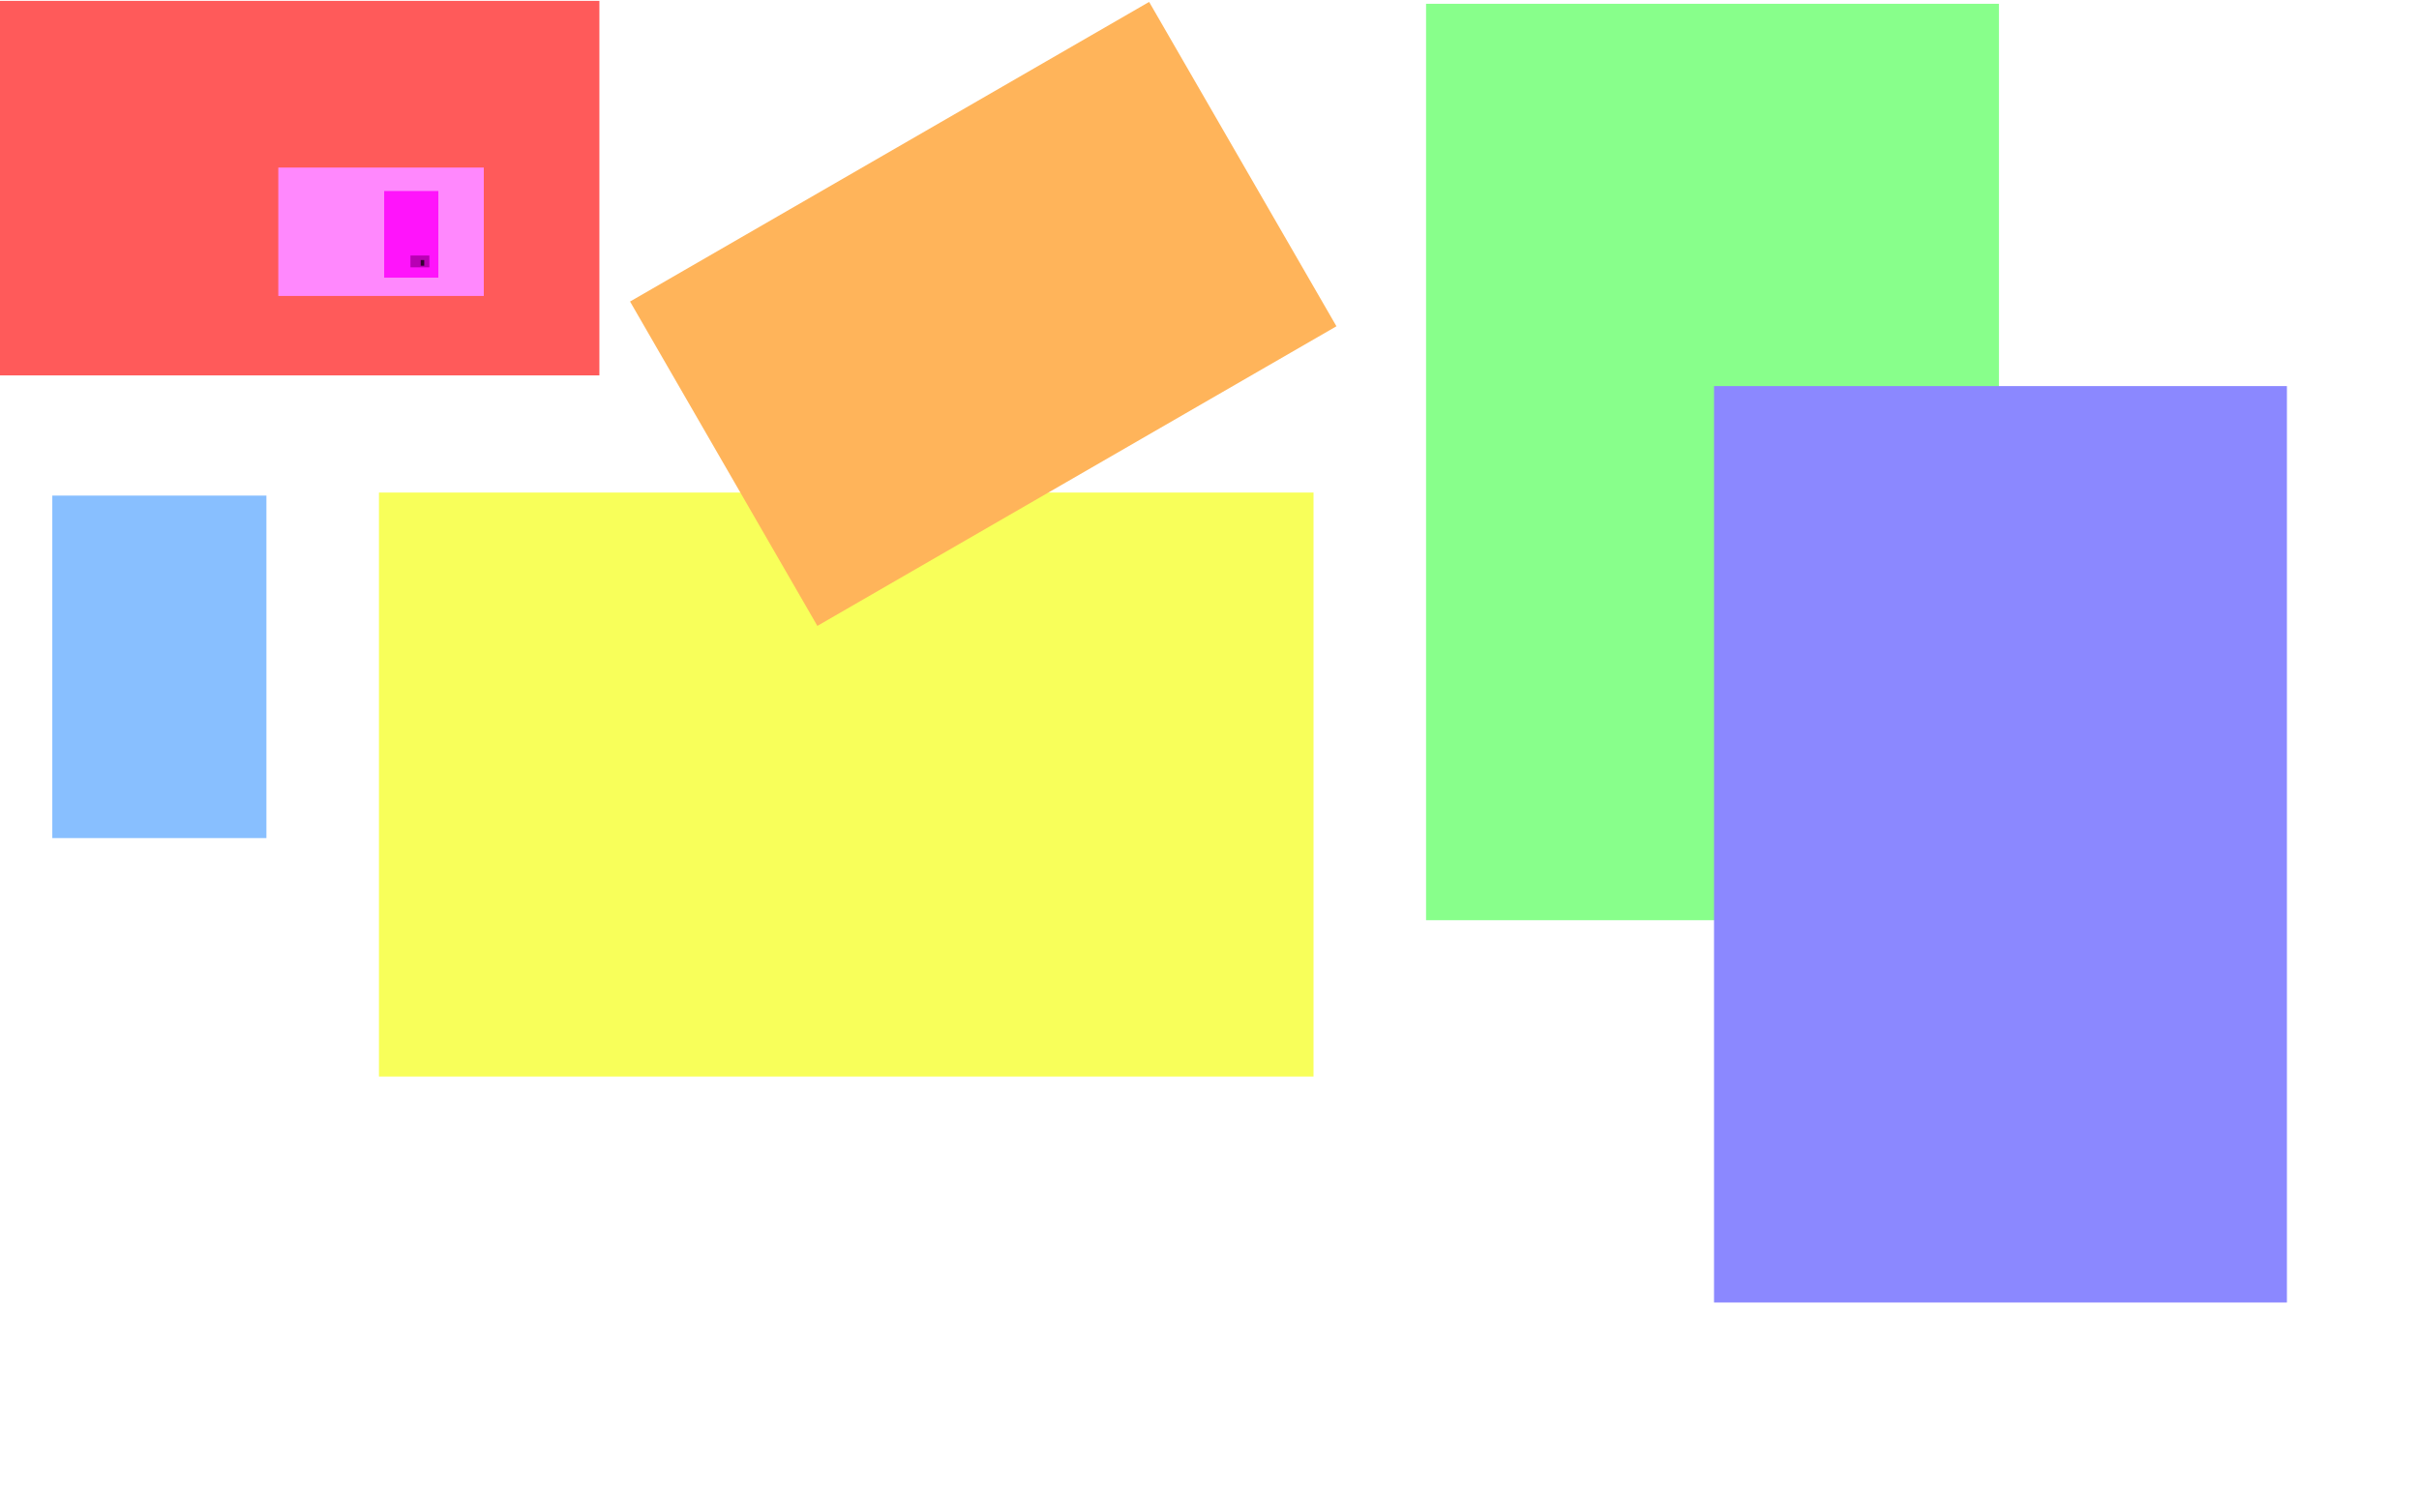
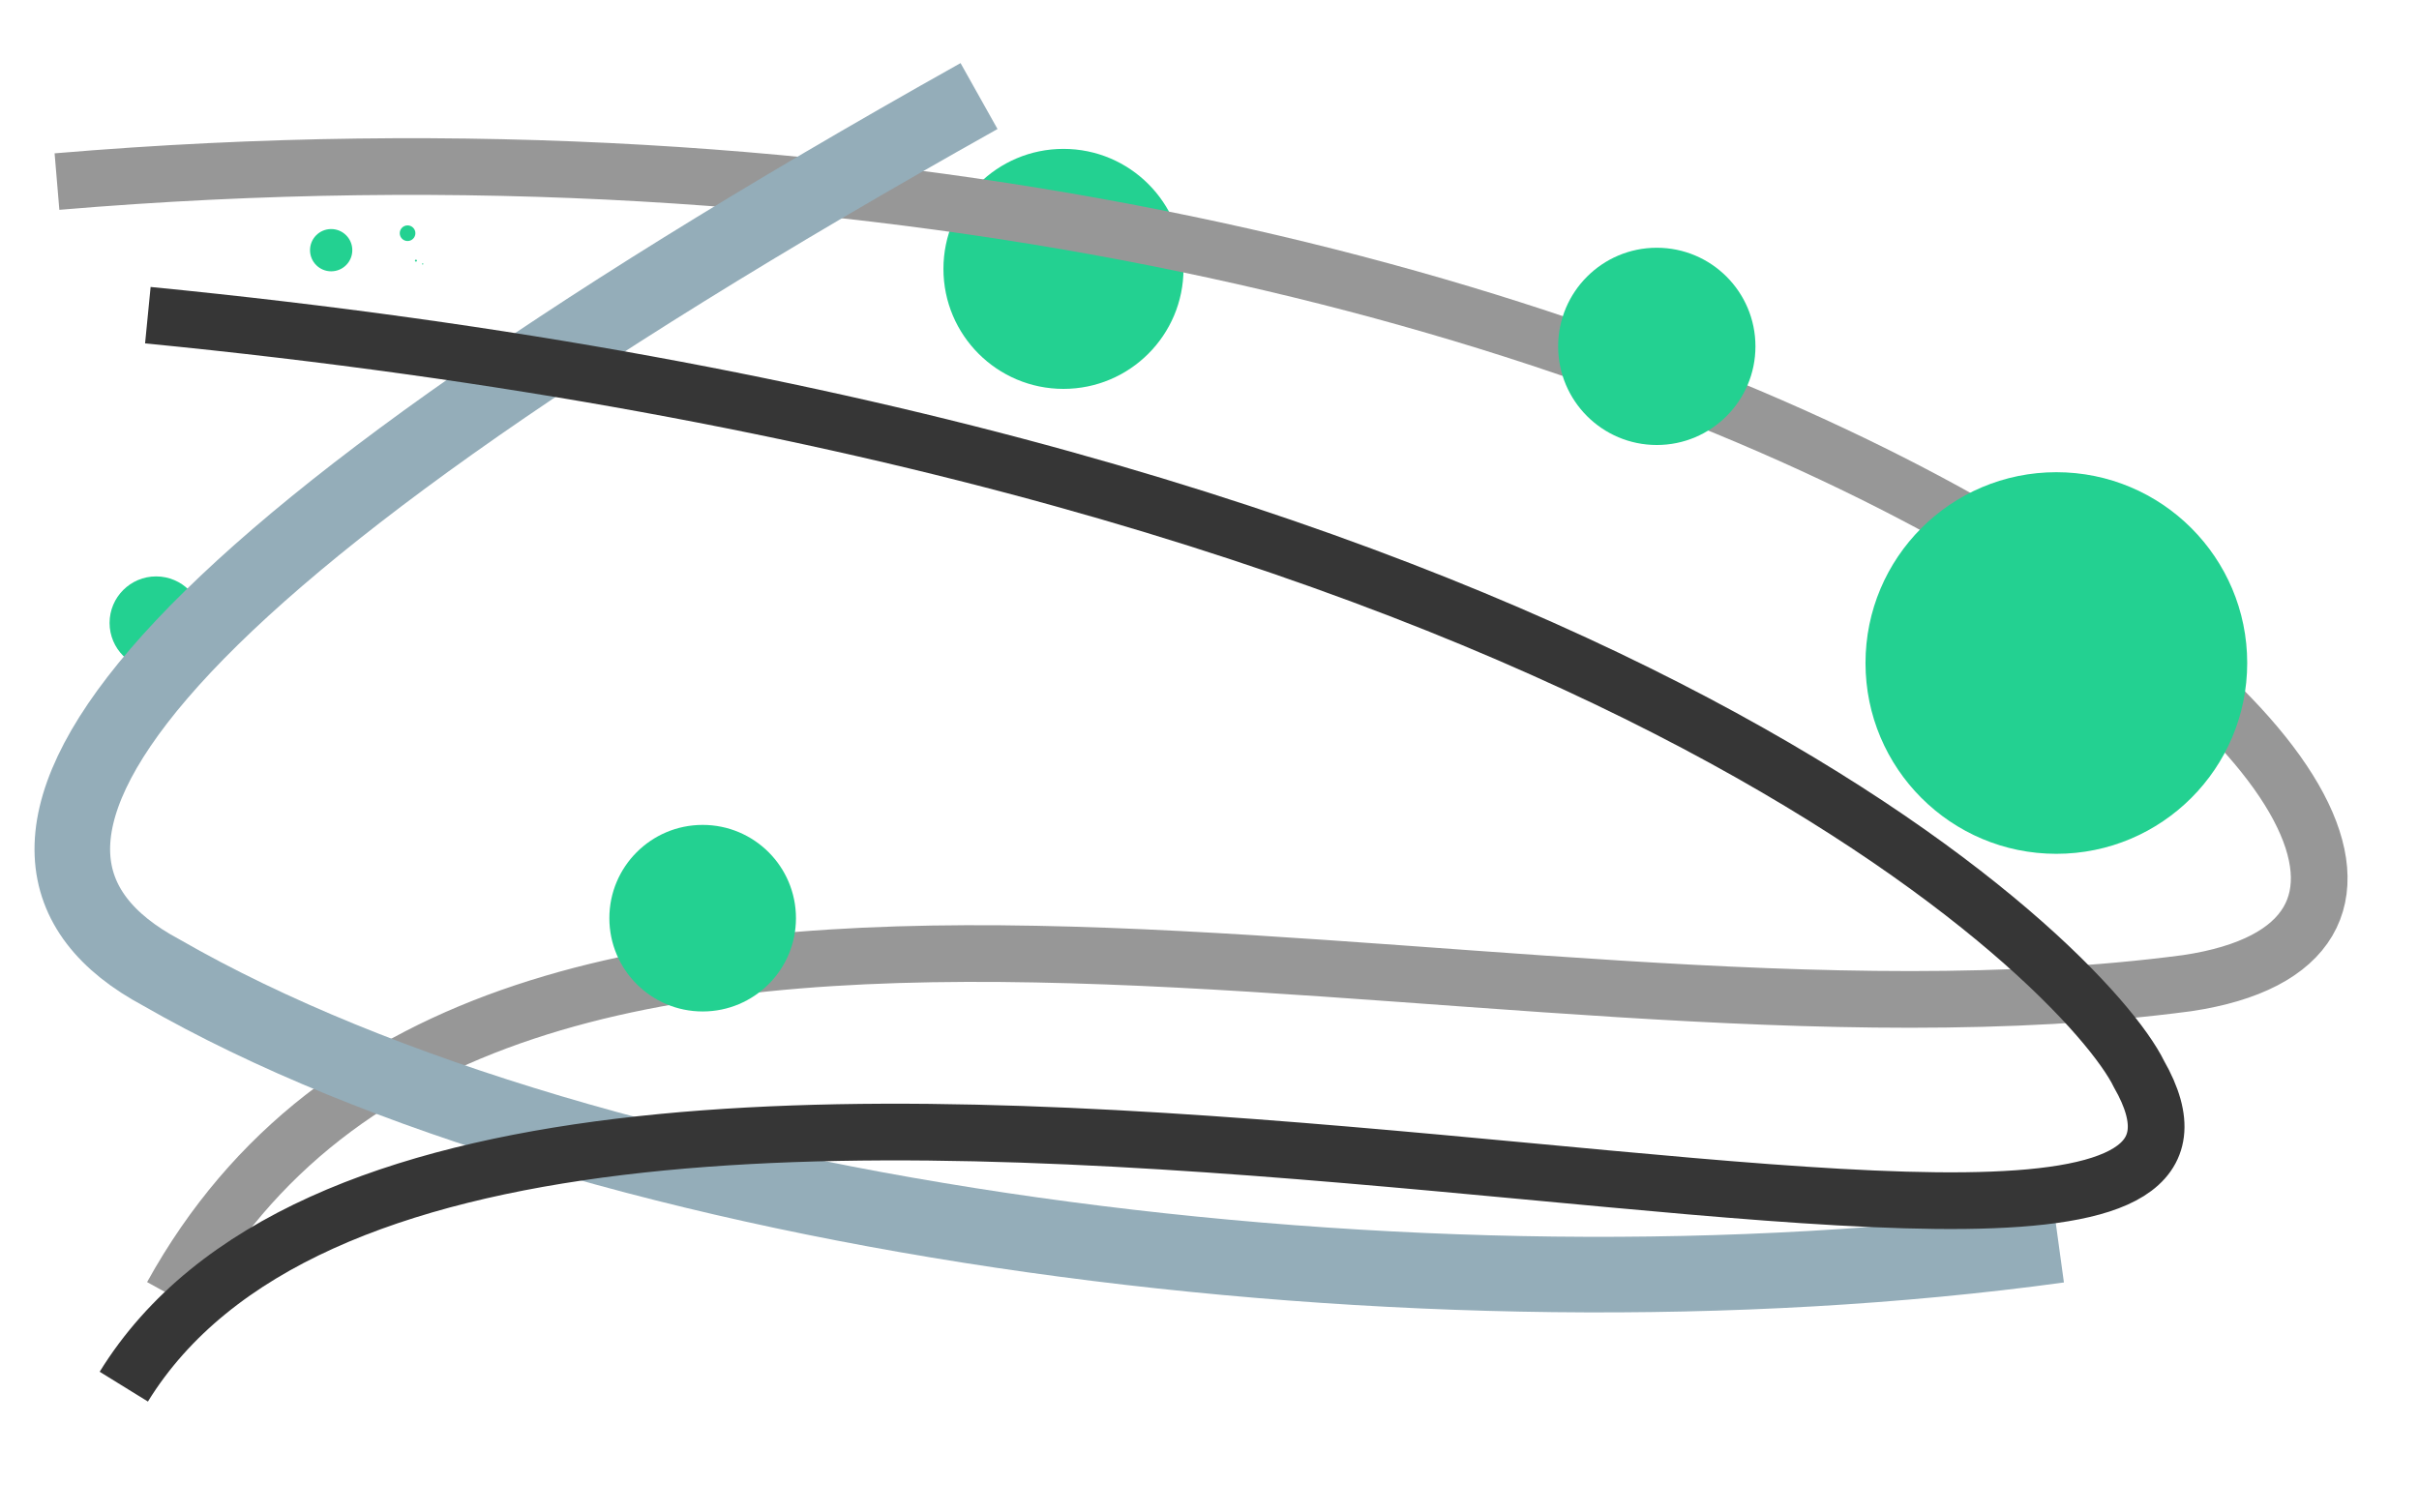
<svg xmlns="http://www.w3.org/2000/svg" width="1280" height="800" id="svg2" version="1.1">
  <defs id="defs4" />
-   <g id="layer1" transform="translate(0,-252.3622)" style="display:inline">
-     <rect style="fill:#ff5a5a;fill-opacity:1;stroke:none" id="0" width="317.164" height="198.227" x="0" y="252.823" />
-     <rect y="-140.972" x="514.663" height="113.296" width="181.273" id="5" style="fill:#88bfff;fill-opacity:1;stroke:none" transform="matrix(0,1,-1,0,0,0)" />
-     <rect style="fill:#88ff8b;fill-opacity:1;stroke:none" id="3" width="485.028" height="303.143" x="254.371" y="-1057.733" transform="matrix(0,1,-1,0,0,0)" />
-     <rect transform="matrix(0,1,-1,0,0,0)" y="-1210.11" x="456.708" height="303.143" width="485.028" id="4" style="fill:#8b88ff;fill-opacity:1;stroke:none" />
-     <rect style="fill:#f8ff5a;fill-opacity:1;stroke:none" id="2" width="494.521" height="309.075" x="200.521" y="513.055" />
-     <rect y="341.044" x="147.263" height="67.959" width="108.735" id="6" style="fill:#ff88fd;fill-opacity:1;stroke:none" />
-     <rect style="fill:#ff14fb;fill-opacity:1;stroke:none" id="7" width="45.853" height="28.658" x="353.466" y="-231.945" transform="matrix(0,1,-1,0,0,0)" />
-     <rect y="523.46" x="82.741" height="198.227" width="317.164" id="1" style="fill:#ffb45a;fill-opacity:1;stroke:none" transform="matrix(0.8660254,-0.5,0.5,0.8660254,0,0)" />
-     <rect y="387.595" x="217.199" height="6.25" width="10" id="rect3004" style="fill:#b800b4;fill-opacity:1;stroke:none" />
-     <rect style="fill:#330032;fill-opacity:1;stroke:none" id="rect3774" width="3" height="1.875" x="389.996" y="-224.475" transform="matrix(0,1,-1,0,0,0)" />
+   <g id="layer1" transform="translate(0,-252.3622)" style="display:inline;opacity:0">
+     <rect style="fill:#ff5a5a;fill-opacity:1;stroke:none;opacity:1" id="0" width="317.164" height="198.227" x="0" y="252.823" />
+     <rect y="-140.972" x="514.663" height="113.296" width="181.273" id="5" style="fill:#88bfff;fill-opacity:1;stroke:none;opacity:1" transform="matrix(0,1,-1,0,0,0)" />
+     <rect style="fill:#88ff8b;fill-opacity:1;stroke:none;opacity:1" id="3" width="485.028" height="303.143" x="254.371" y="-1057.733" transform="matrix(0,1,-1,0,0,0)" />
+     <rect transform="matrix(0,1,-1,0,0,0)" y="-1210.11" x="456.708" height="303.143" width="485.028" id="4" style="fill:#8b88ff;fill-opacity:1;stroke:none;opacity:1" />
+     <rect style="fill:#f8ff5a;fill-opacity:1;stroke:none;opacity:1" id="2" width="494.521" height="309.075" x="200.521" y="513.055" />
+     <rect y="341.044" x="147.263" height="67.959" width="108.735" id="6" style="fill:#ff88fd;fill-opacity:1;stroke:none;opacity:1" />
+     <rect style="fill:#ff14fb;fill-opacity:1;stroke:none;opacity:1" id="7" width="45.853" height="28.658" x="353.466" y="-231.945" transform="matrix(0,1,-1,0,0,0)" />
+     <rect y="523.46" x="82.741" height="198.227" width="317.164" id="1" style="fill:#ffb45a;fill-opacity:1;stroke:none;opacity:1" transform="matrix(0.8660254,-0.5,0.5,0.8660254,0,0)" />
+     <rect y="387.595" x="217.199" height="6.25" width="10" id="rect3004" style="fill:#831a9e;fill-opacity:1;stroke:none;opacity:1" />
+     <rect style="fill:#58116a;fill-opacity:1;stroke:none;opacity:1" id="rect3774" width="3" height="1.875" x="389.996" y="-224.475" transform="matrix(0,1,-1,0,0,0)" />
+   </g>
+   <g id="layer2" style="display:inline">
+     <path transform="matrix(17.52064,0,0,17.52064,-3088.134,-2067.478)" d="m 212,126.125 a 3.625,3.625 0 1 1 -7.25,0 3.625,3.625 0 1 1 7.25,0 z" id="path3776" style="fill:#23d191;fill-opacity:1;stroke:none" />
+     <path transform="matrix(6.792123,0,0,6.792123,-1332.705,-526.9602)" d="m 212,126.125 a 3.625,3.625 0 1 1 -7.25,0 3.625,3.625 0 1 1 7.25,0 z" id="path3784" style="fill:#23d191;fill-opacity:1;stroke:none" />
+     <path style="color:#000000;fill:none;stroke:#979797;stroke-width:30;stroke-linecap:butt;stroke-linejoin:miter;stroke-miterlimit:4;stroke-opacity:1;stroke-dasharray:none;stroke-dashoffset:0;marker:none;visibility:visible;display:inline;overflow:visible;enable-background:accumulate" d="M 30.149,96.1 C 901.041,22.684 1424.184,480.652 1157.277,520.364 782.393,570.003 263.141,374.559 90.96,685.827" id="path3002" />
+     <path style="color:#000000;fill:none;stroke:#94adb9;stroke-width:40;stroke-linecap:butt;stroke-linejoin:miter;stroke-miterlimit:4;stroke-opacity:1;stroke-dasharray:none;stroke-dashoffset:0;marker:none;visibility:visible;display:inline;overflow:visible;enable-background:accumulate" d="M 518.053,50.845 C 55.319,310.231 -32.099,451.851 85.304,514.708 314.14,646.339 751.201,705.299 1089.395,658.957" id="path3004" />
+     <path id="path3774" d="M 78.233,166.811 C 843.929,241.904 1104.528,512.491 1131.822,568.448 1245.781,767.998 254.525,427.806 65.505,733.911" style="color:#000000;fill:none;stroke:#363636;stroke-width:30;stroke-linecap:butt;stroke-linejoin:miter;stroke-miterlimit:4;stroke-opacity:1;stroke-dasharray:none;stroke-dashoffset:0;marker:none;visibility:visible;display:inline;overflow:visible;enable-background:accumulate" />
+     <path style="fill:#23d191;fill-opacity:1;stroke:none" id="path3805" d="m 212,126.125 a 3.625,3.625 0 1 1 -7.25,0 3.625,3.625 0 1 1 7.25,0 z" transform="matrix(3.085908,0,0,3.085908,-467.7915,-256.7966)" />
+     <path transform="matrix(1.141042,0,0,1.141042,-22.09788,-20.48427)" d="m 212,126.125 a 3.625,3.625 0 1 1 -7.25,0 3.625,3.625 0 1 1 7.25,0 z" id="path3807" style="fill:#23d191;fill-opacity:1;stroke:none" />
+     <path style="fill:#23d191;fill-opacity:1;stroke:none" id="path3809" d="m 212,126.125 a 3.625,3.625 0 1 1 -7.25,0 3.625,3.625 0 1 1 7.25,0 z" transform="matrix(0.1453085,0,0,0.1453085,189.8101,119.6268)" />
+     <path transform="matrix(0.09138667,0,0,0.09138667,204.6294,128.1665)" d="m 212,126.125 a 3.625,3.625 0 1 1 -7.25,0 3.625,3.625 0 1 1 7.25,0 z" id="path3811" style="fill:#23d191;fill-opacity:1;stroke:none" />
+     <path style="fill:#23d191;fill-opacity:1;stroke:none" id="path3778" d="m 212,126.125 a 3.625,3.625 0 1 1 -7.25,0 3.625,3.625 0 1 1 7.25,0 z" transform="matrix(13.61936,0,0,13.61936,-2466.124,-1231.775)" />
+     <path transform="matrix(27.85903,0,0,27.85903,-4717.016,-3162.81)" d="m 212,126.125 a 3.625,3.625 0 1 1 -7.25,0 3.625,3.625 0 1 1 7.25,0 z" id="path3780" style="fill:#23d191;fill-opacity:1;stroke:none" />
+     <path style="fill:#23d191;fill-opacity:1;stroke:none" id="path3782" d="m 212,126.125 a 3.625,3.625 0 1 1 -7.25,0 3.625,3.625 0 1 1 7.25,0 z" transform="matrix(14.39962,0,0,14.39962,-2123.836,-1632.826)" />
  </g>
</svg>
